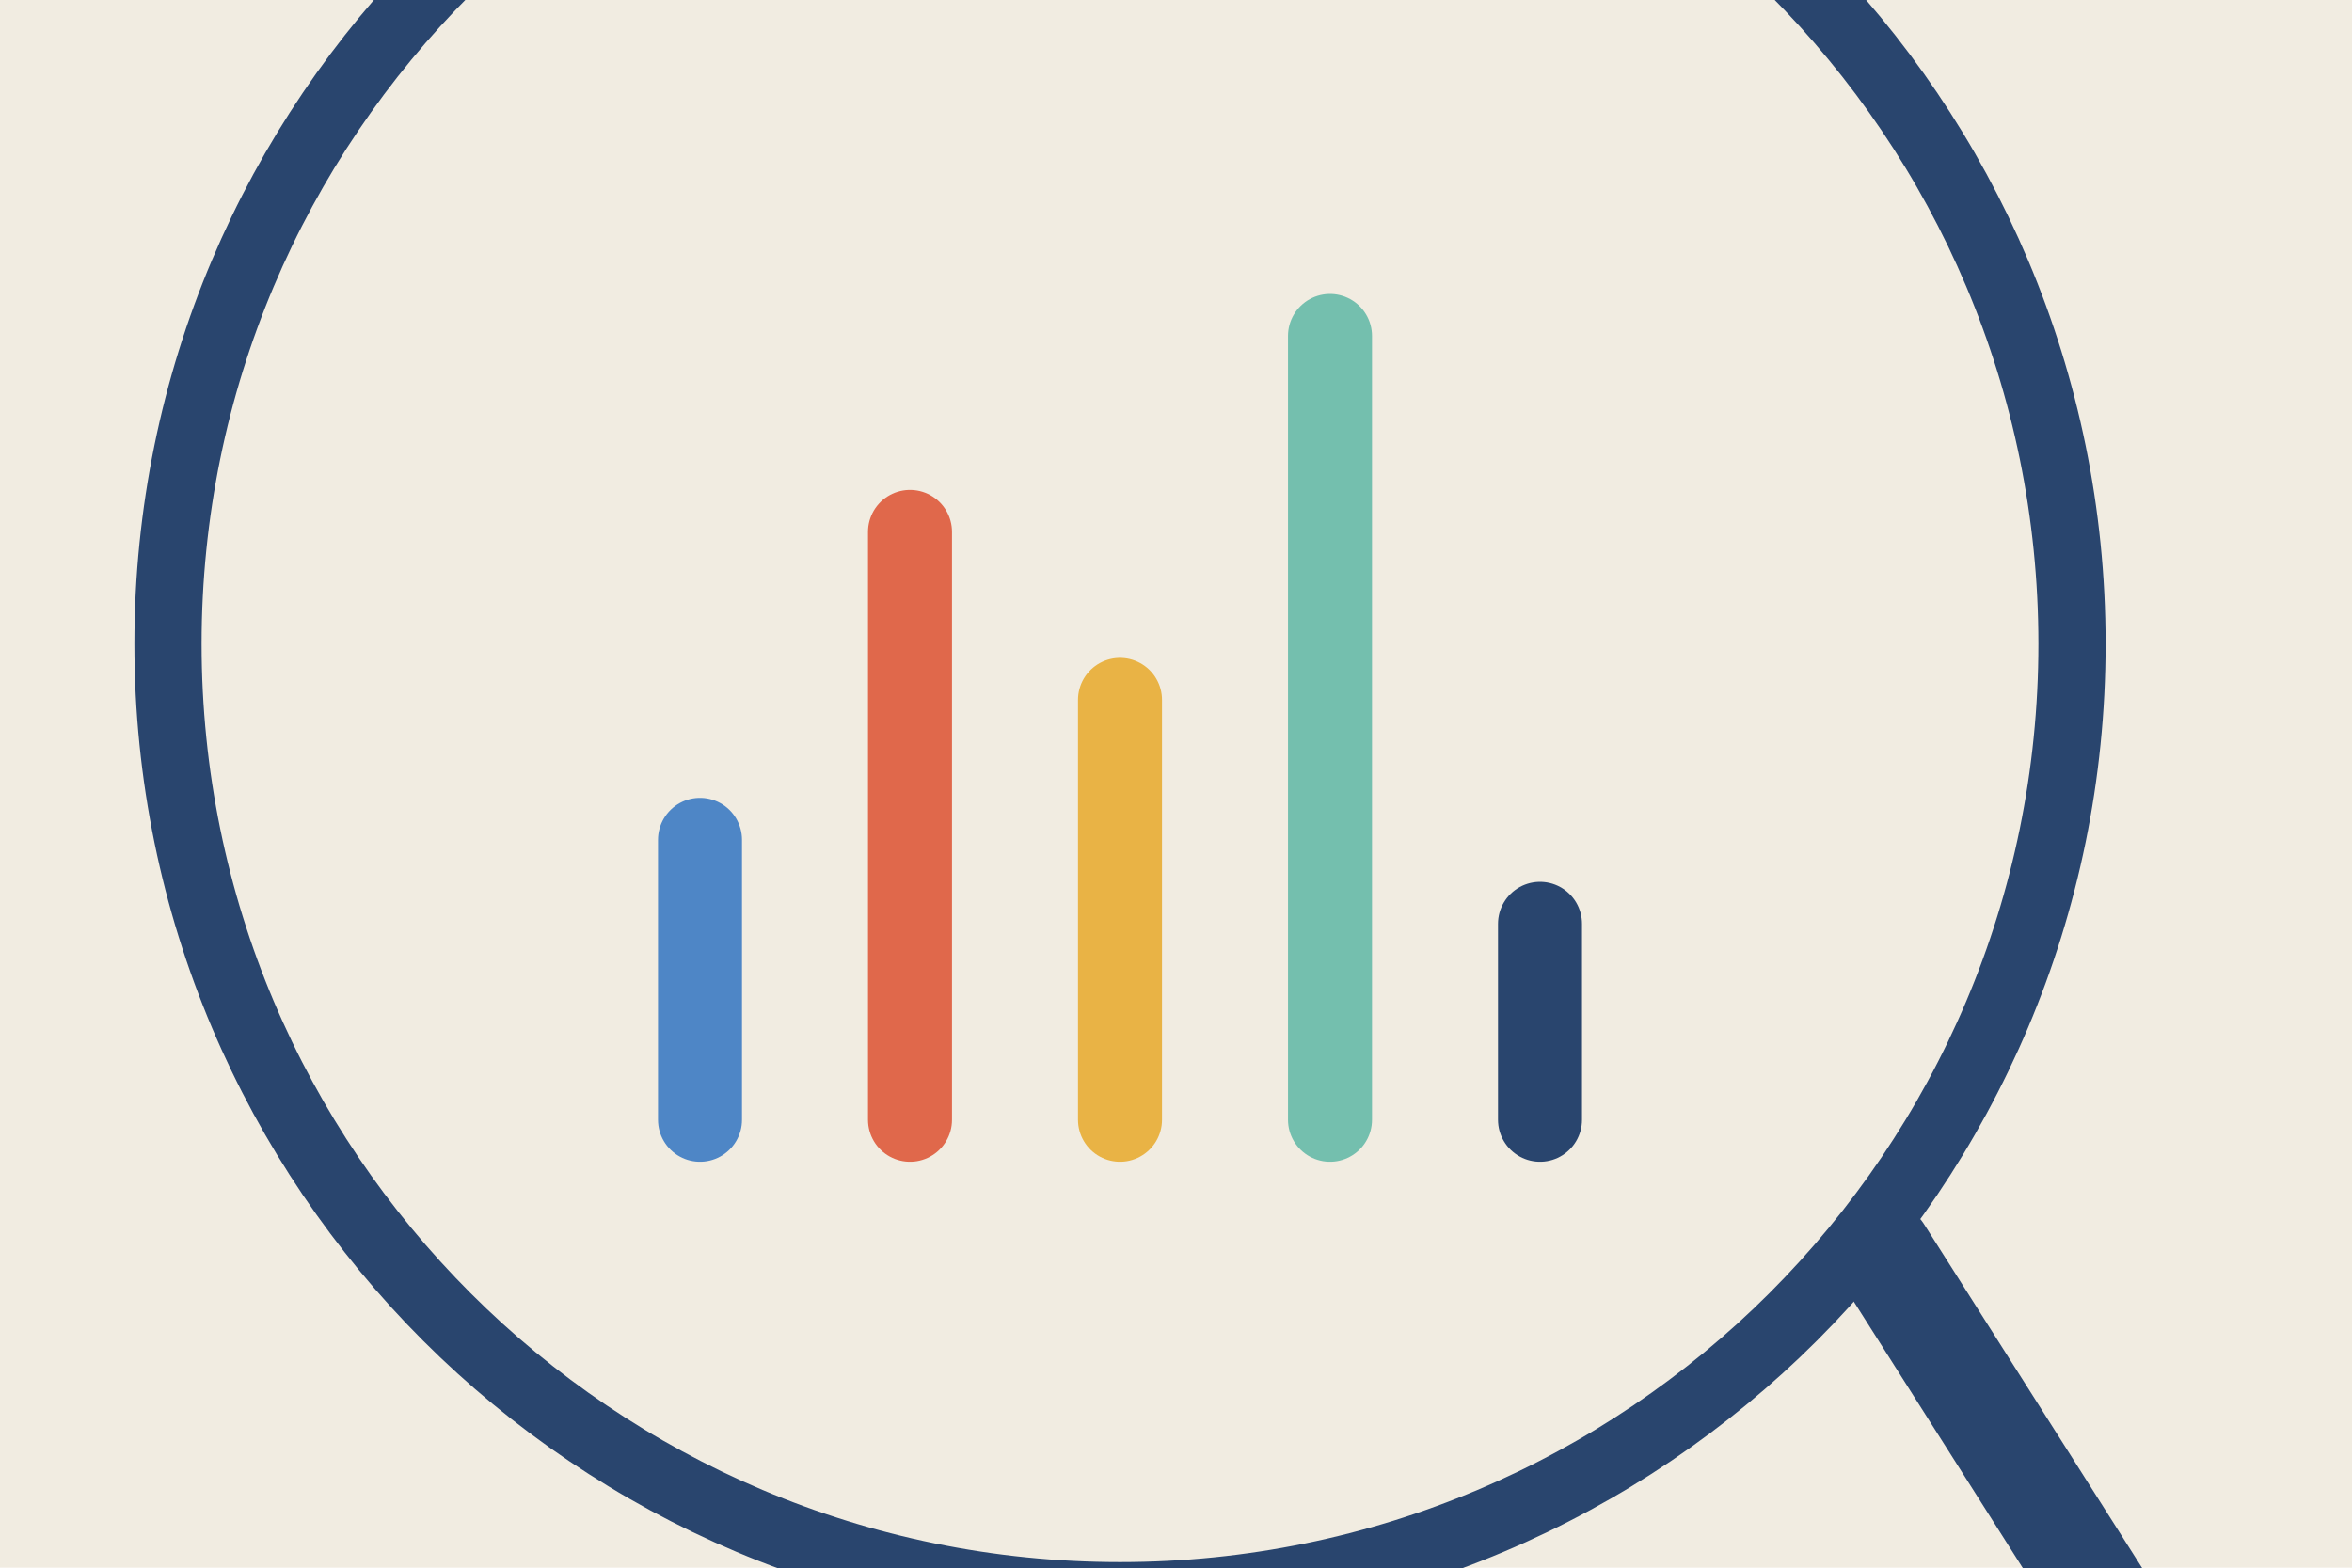
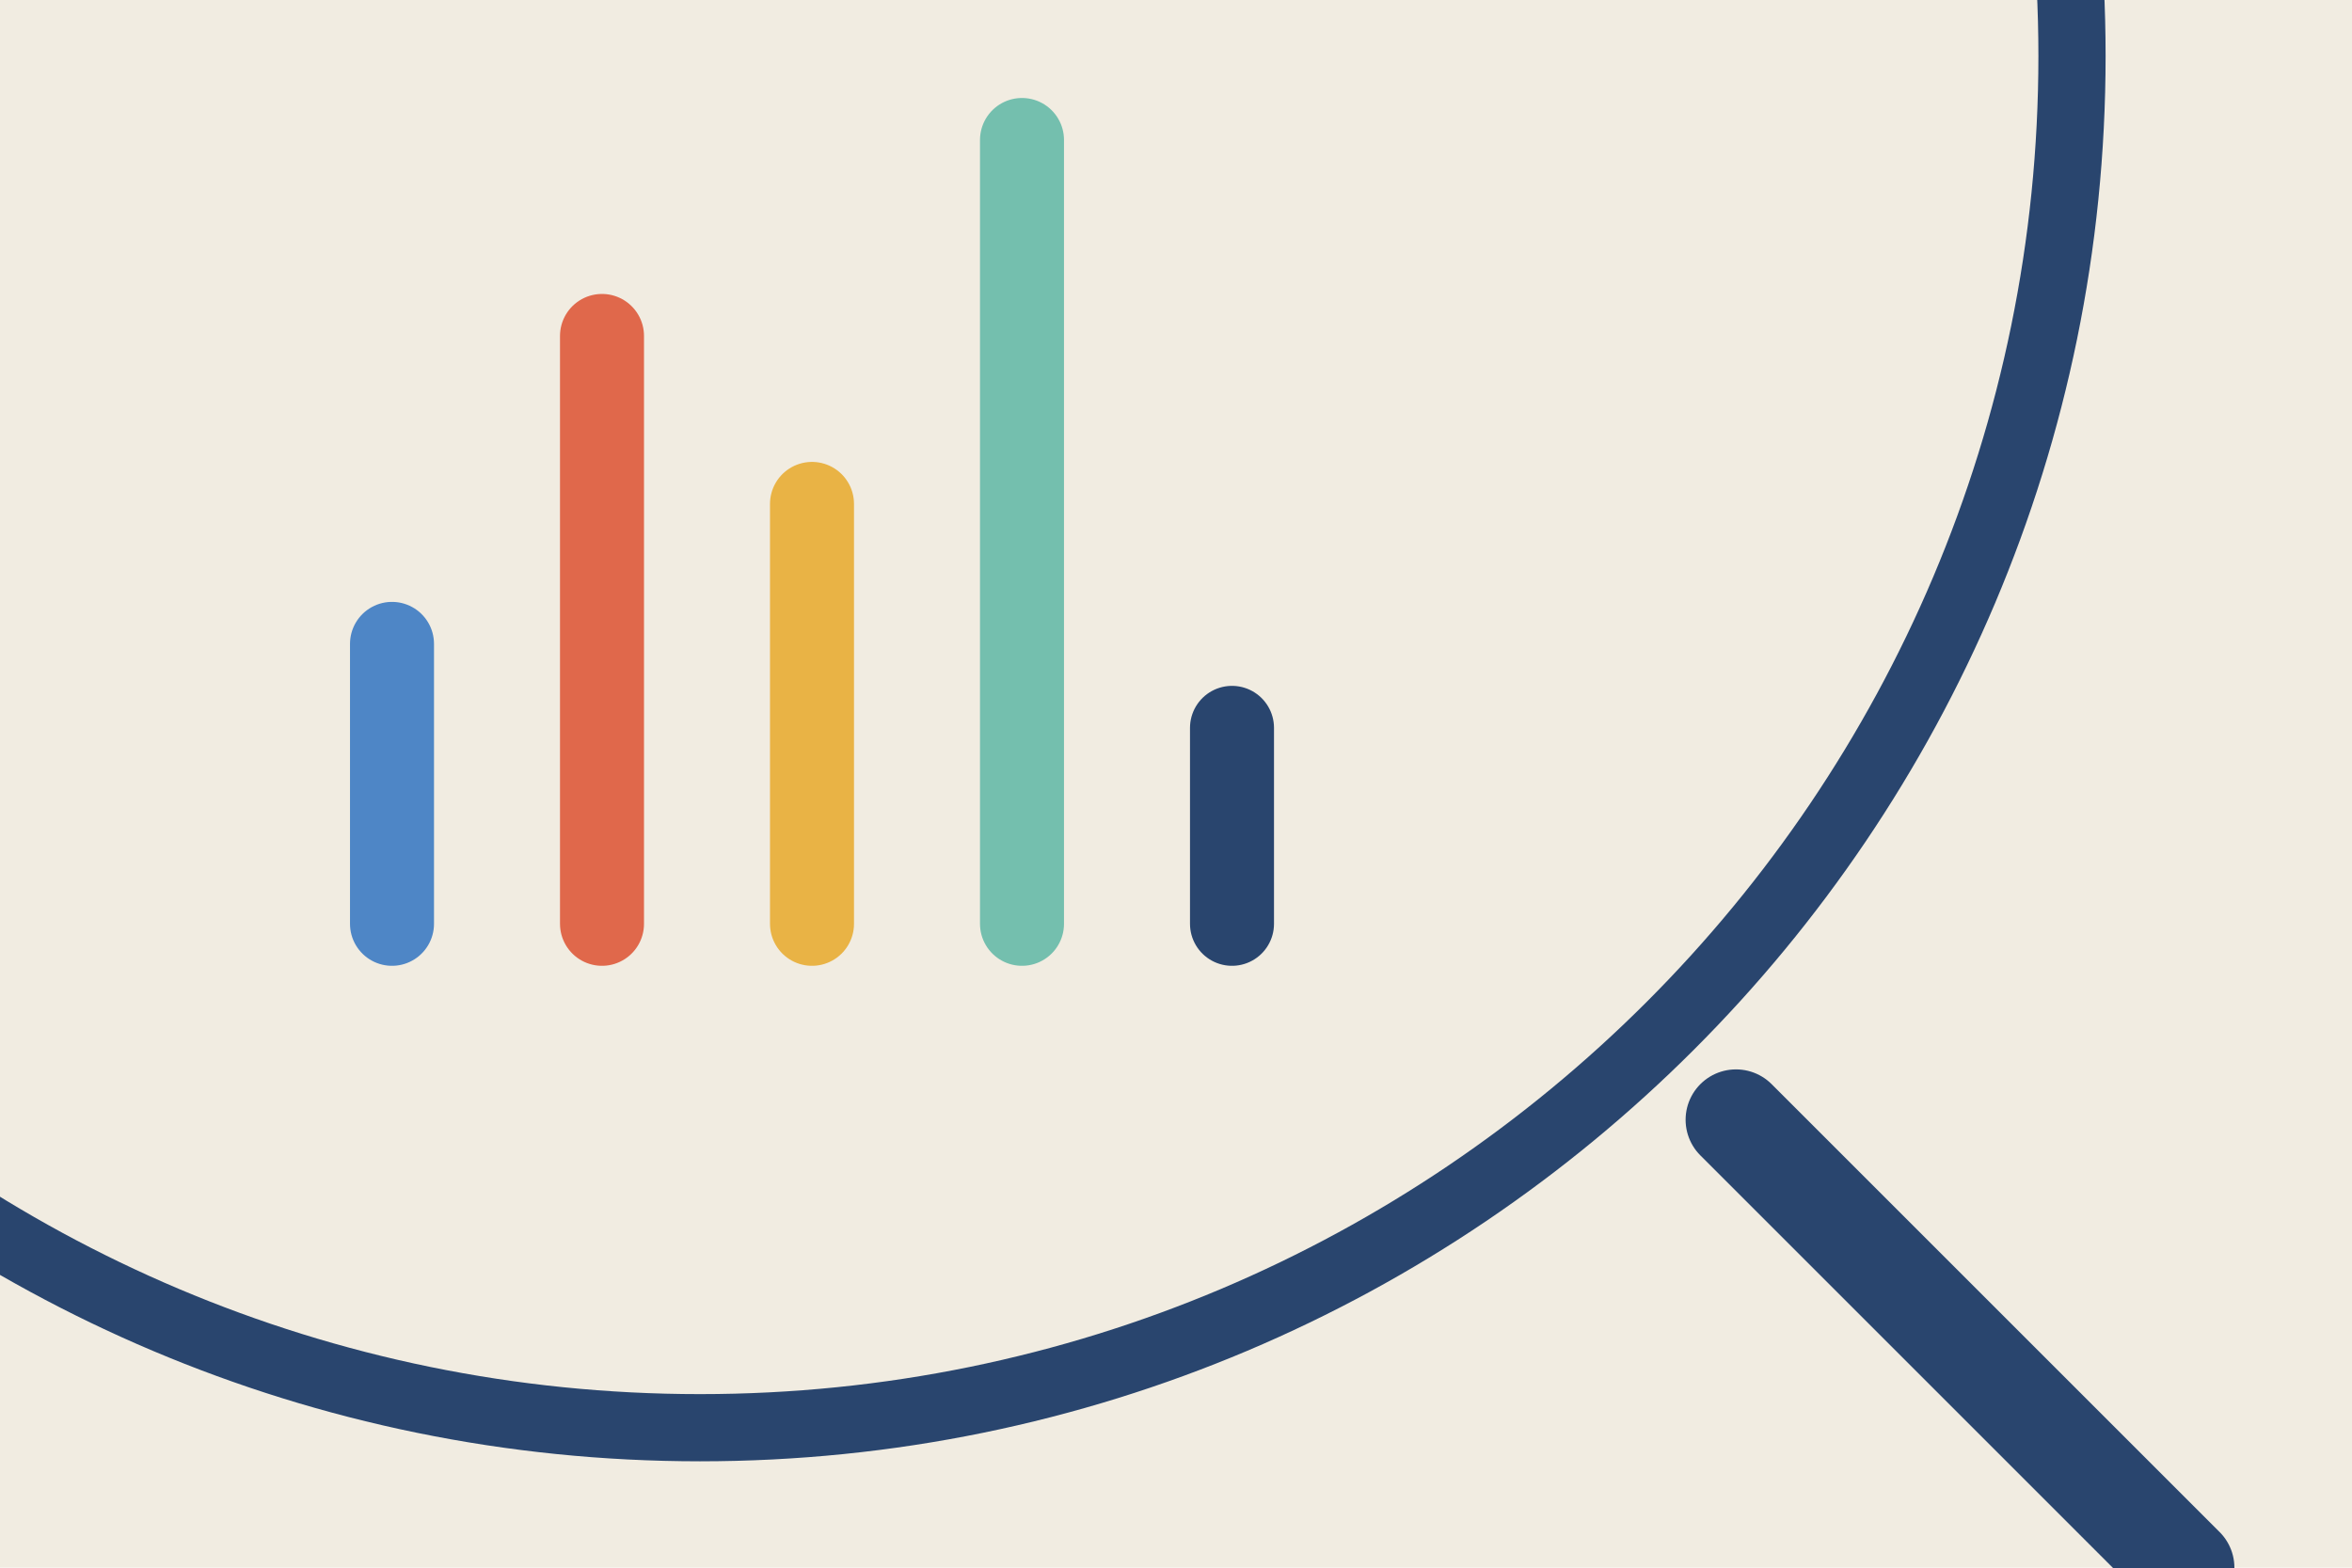
<svg xmlns="http://www.w3.org/2000/svg" viewBox="0 0 840 560" fill="none">
  <rect width="840" height="560" fill="#f1ece1" />
-   <circle cx="400" cy="230" r="340" stroke="#29456e" stroke-width="24" fill="none" />
-   <path d="M672 447 L750 570" stroke="#29456e" stroke-width="36" stroke-linecap="round" fill="none" />
-   <path d="M250 400 V300" stroke="#4e86c6" stroke-width="30" stroke-linecap="round" fill="none" />
-   <path d="M325 400 V190" stroke="#e0684b" stroke-width="30" stroke-linecap="round" fill="none" />
-   <path d="M400 400 V250" stroke="#e9b345" stroke-width="30" stroke-linecap="round" fill="none" />
-   <path d="M475 400 V120" stroke="#74bfae" stroke-width="30" stroke-linecap="round" fill="none" />
-   <path d="M550 400 V330" stroke="#29456e" stroke-width="30" stroke-linecap="round" fill="none" />
+   <circle cx="250" cy="20" r="490" stroke="#29456e" stroke-width="24" fill="none" />
+   <path d="M620 400 L780 560" stroke="#29456e" stroke-width="36" stroke-linecap="round" fill="none" />
+   <path d="M140 330 V230" stroke="#4e86c6" stroke-width="30" stroke-linecap="round" fill="none" />
+   <path d="M215 330 V120" stroke="#e0684b" stroke-width="30" stroke-linecap="round" fill="none" />
+   <path d="M290 330 V180" stroke="#e9b345" stroke-width="30" stroke-linecap="round" fill="none" />
+   <path d="M365 330 V50" stroke="#74bfae" stroke-width="30" stroke-linecap="round" fill="none" />
+   <path d="M440 330 V260" stroke="#29456e" stroke-width="30" stroke-linecap="round" fill="none" />
</svg>
